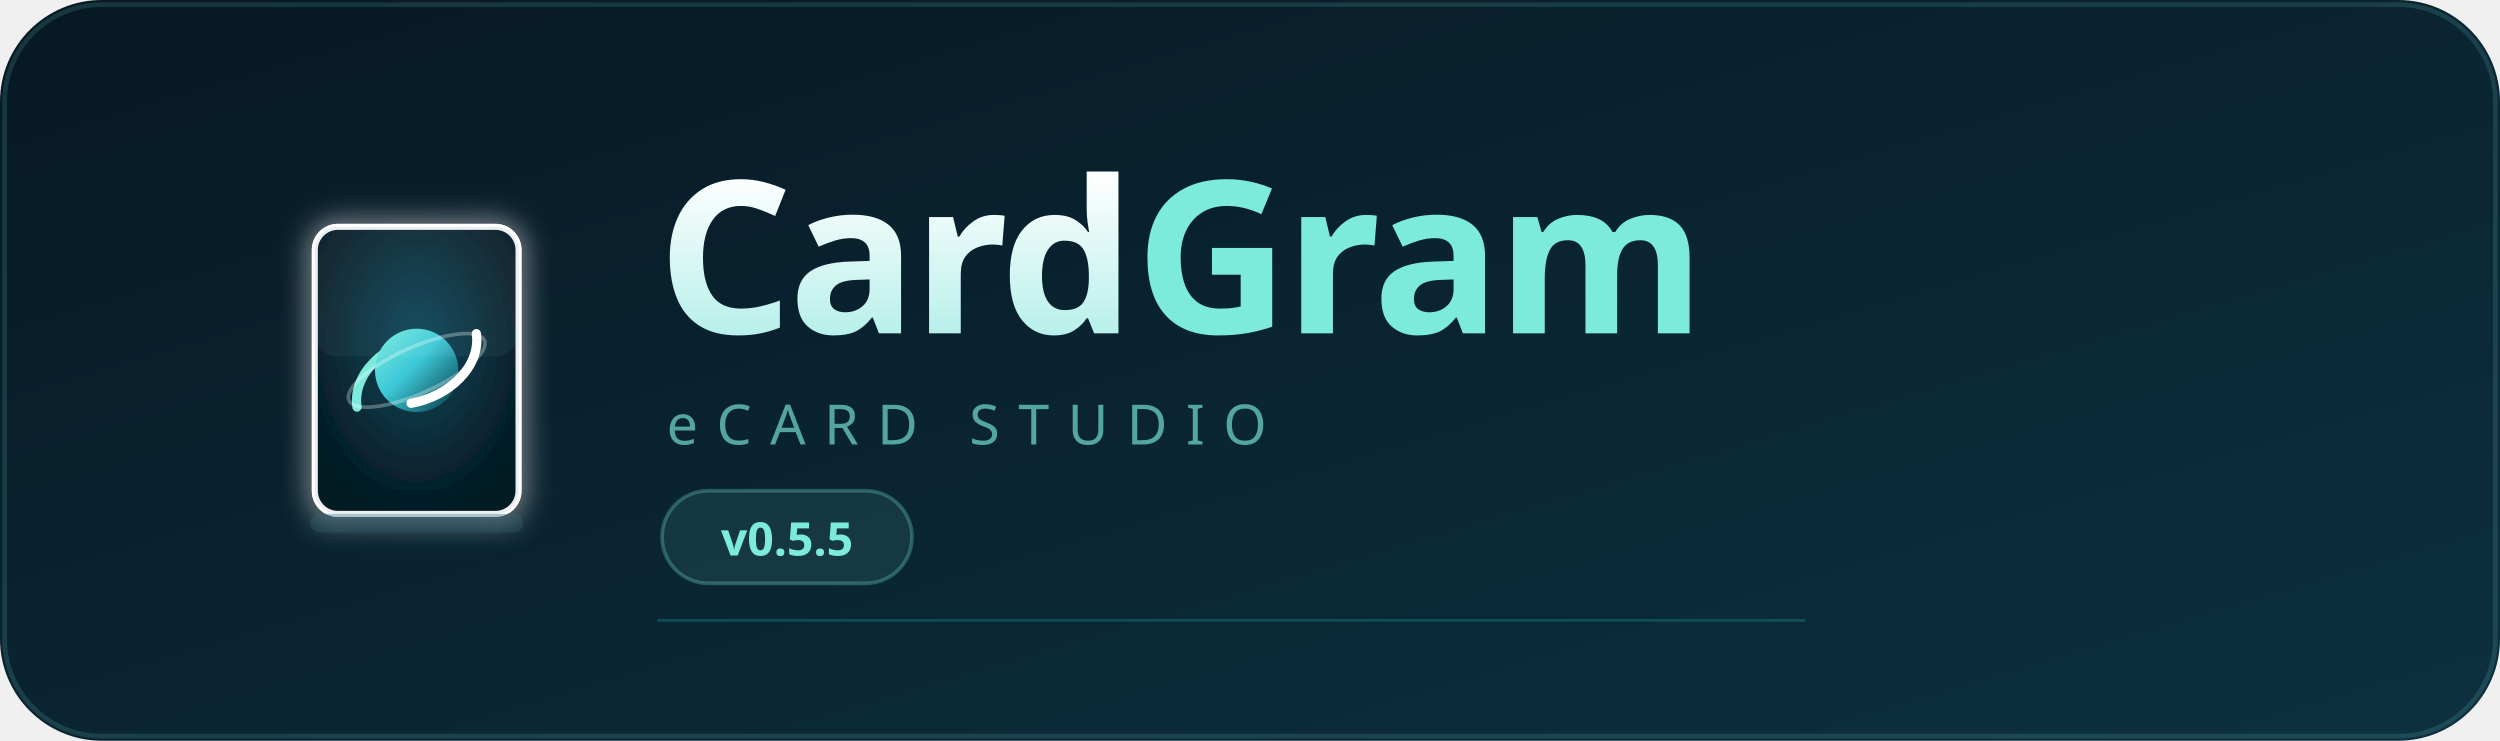
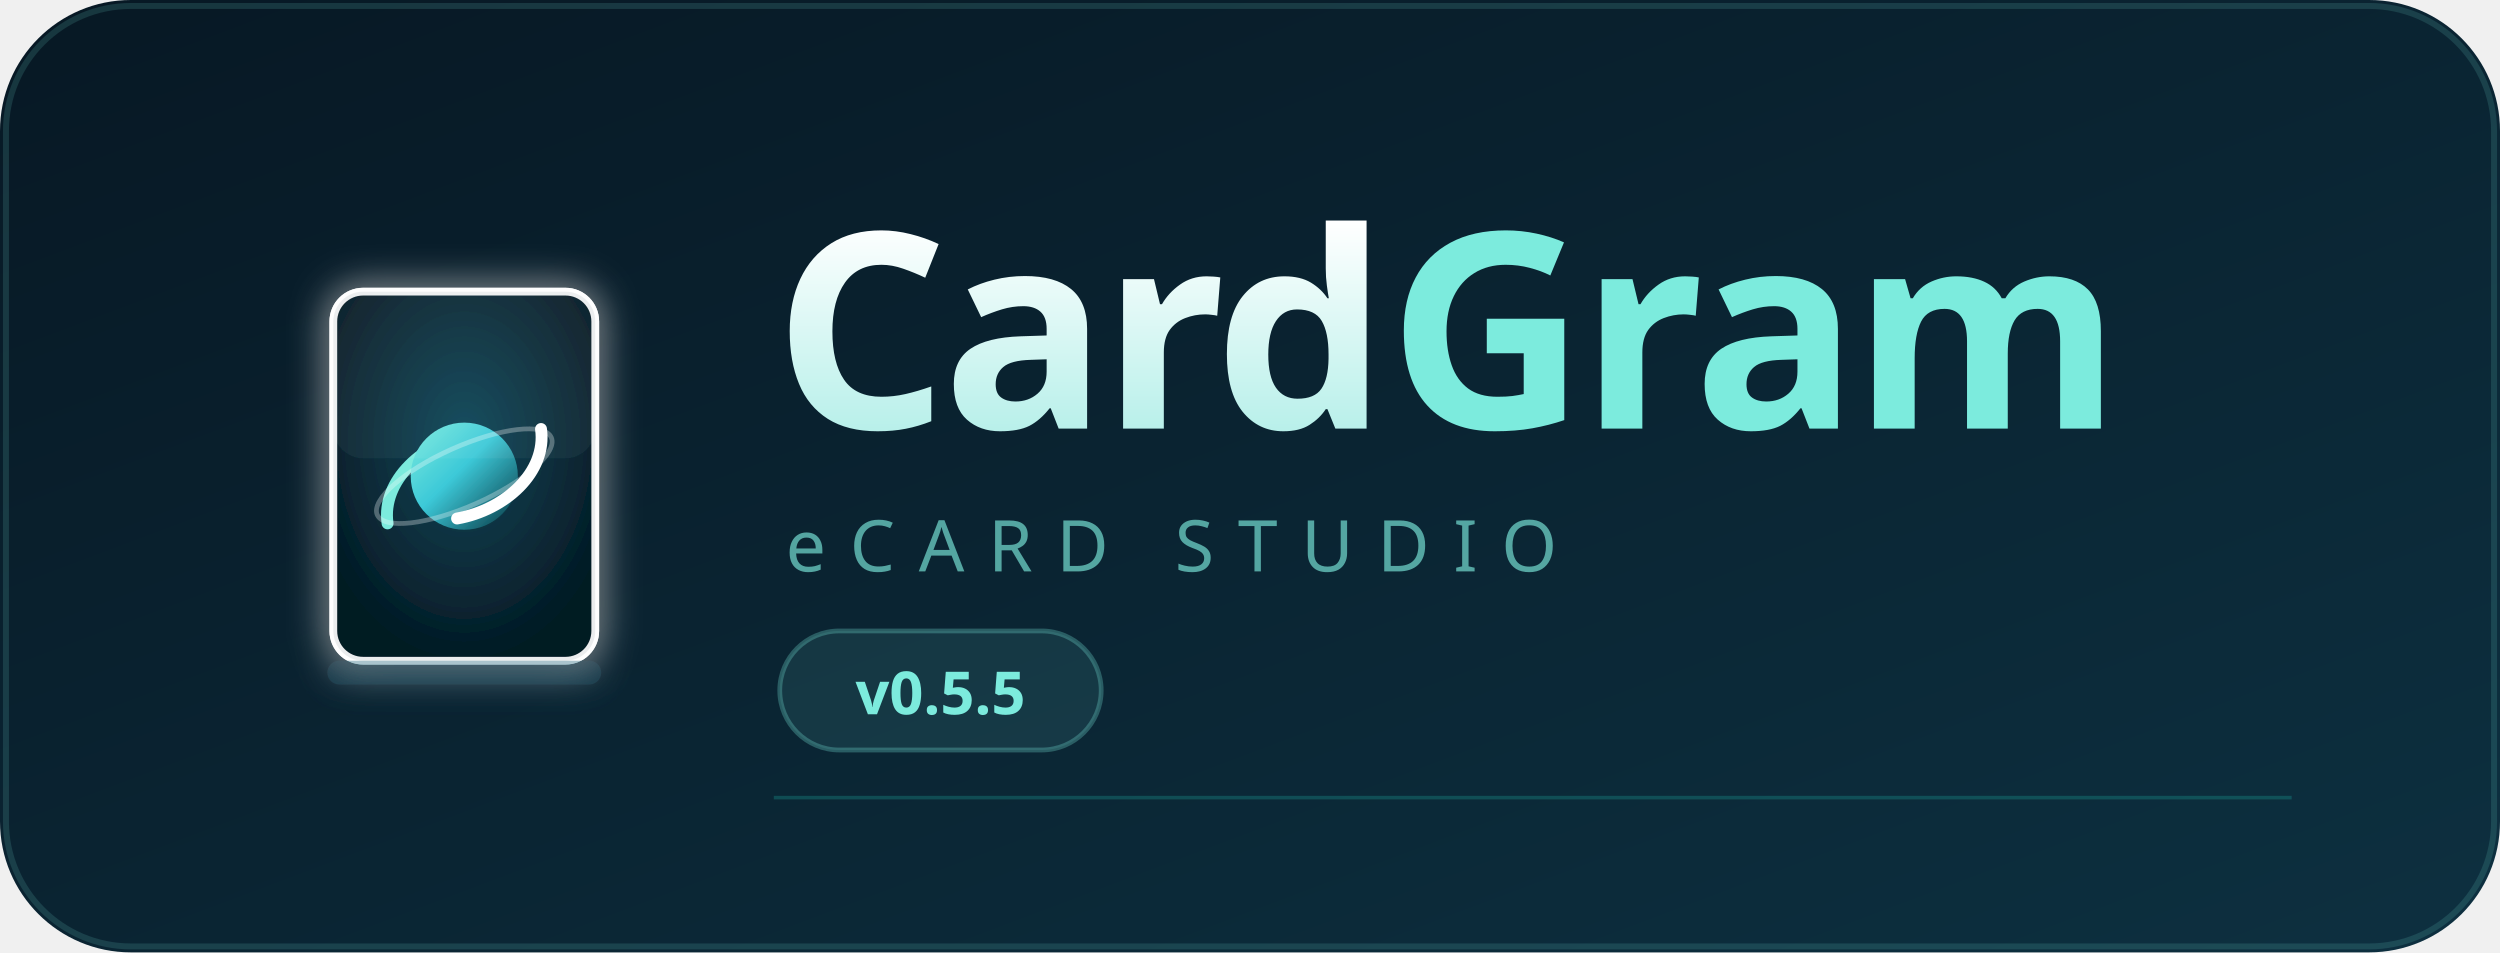
- <svg xmlns="http://www.w3.org/2000/svg" viewBox="0 0 540 160" width="540" height="160" role="img" aria-label="CardGram — eCard Studio">
+ <svg xmlns="http://www.w3.org/2000/svg" viewBox="0 0 420 160" width="420" height="160" role="img" aria-label="CardGram — eCard Studio">
  <defs>
    <linearGradient id="bg" x1="0" y1="0" x2="1" y2="1">
      <stop offset="0%" stop-color="#071824" />
      <stop offset="100%" stop-color="#0d3040" />
    </linearGradient>
    <linearGradient id="cf" x1="0" y1="0" x2="1" y2="1">
      <stop offset="0%" stop-color="#1aa39a" />
      <stop offset="100%" stop-color="#2087c9" />
    </linearGradient>
    <radialGradient id="cb" cx="50%" cy="40%" r="60%">
      <stop offset="0%" stop-color="#0d4659" />
      <stop offset="100%" stop-color="#051a24" />
    </radialGradient>
    <linearGradient id="sg" x1="0" y1="0" x2="1" y2="1">
      <stop offset="0%" stop-color="#7cebdd" />
      <stop offset="45%" stop-color="#3cc9d8" />
      <stop offset="100%" stop-color="#07333f" />
    </linearGradient>
    <linearGradient id="tg" x1="0" y1="0" x2="0" y2="1">
      <stop offset="0%" stop-color="#ffffff" />
      <stop offset="100%" stop-color="#b8f0ea" />
    </linearGradient>
    <filter id="glow" x="-40%" y="-40%" width="180%" height="180%">
      <feGaussianBlur in="SourceGraphic" stdDeviation="3" result="b" />
      <feMerge>
        <feMergeNode in="b" />
        <feMergeNode in="SourceGraphic" />
      </feMerge>
    </filter>
    <clipPath id="fc">
      <rect x="-22" y="-31" width="44" height="62" rx="5" />
    </clipPath>
    <clipPath id="bc">
      <rect x="-22" y="-31" width="44" height="62" rx="5" />
    </clipPath>
  </defs>
-   <rect width="540" height="160" rx="22" fill="url(#bg)" />
-   <rect x="1" y="1" width="538" height="158" rx="21" fill="none" stroke="rgba(124,235,221,0.14)" stroke-width="1" />
-   <g transform="translate(90,80)" filter="url(#glow)">
+   <rect width="420" height="160" rx="22" fill="url(#bg)" />
+   <rect x="1" y="1" width="418" height="158" rx="21" fill="none" stroke="rgba(124,235,221,0.14)" stroke-width="1" />
+   <g transform="translate(78,80)" filter="url(#glow)">
    <g>
      <rect x="-22" y="-31" width="44" height="62" rx="5" fill="url(#cf)" stroke="rgba(255,255,255,0.92)" stroke-width="1.3" />
      <g clip-path="url(#fc)" opacity="0.95">
        <path d="M-13 20 L-9 -18 h18 l5 38 H-13z" stroke="#fff" stroke-width="1.3" fill="none" stroke-linejoin="round" />
        <line x1="-11" y1="8" x2="11" y2="8" stroke="#fff" stroke-width="1" opacity="0.8" />
        <line x1="-10" y1="-5" x2="9" y2="-5" stroke="#fff" stroke-width="1" opacity="0.8" />
        <line x1="-5" y1="-18" x2="-7.5" y2="20" stroke="#fff" stroke-width="1" opacity="0.85" />
        <line x1="5" y1="-18" x2="7.5" y2="20" stroke="#fff" stroke-width="1" opacity="0.85" />
        <circle cx="0" cy="-5" r="2" fill="#fff" />
      </g>
      <rect x="-22" y="-31" width="44" height="28" rx="5" fill="rgba(255,255,255,0.08)" />
      <animateTransform attributeName="transform" type="scale" values="1 1; 0 1; -1 1; 0 1; 1 1" keyTimes="0; 0.25; 0.5; 0.75; 1" keySplines="0.45 0.05 0.55 0.95;                     0.45 0.05 0.55 0.95;                     0.45 0.05 0.55 0.95;                     0.45 0.05 0.55 0.95" calcMode="spline" dur="6s" repeatCount="indefinite" additive="sum" />
    </g>
    <g>
      <rect x="-22" y="-31" width="44" height="62" rx="5" fill="url(#cb)" stroke="rgba(255,255,255,0.92)" stroke-width="1.3" />
      <path d="M-15 2 C-13 -5, -4 -8, 4 -6" stroke="#7cebdd" stroke-width="2" stroke-linecap="round" fill="none" transform="rotate(-24,0,0)" />
      <circle cx="0" cy="0" r="9" fill="url(#sg)" />
      <path d="M15 -2 C13 5, 4 8, -4 6" stroke="#ffffff" stroke-width="2" stroke-linecap="round" fill="none" transform="rotate(-24,0,0)" />
      <ellipse cx="0" cy="0" rx="16" ry="5" stroke="rgba(255,255,255,0.3)" stroke-width="0.8" fill="none" transform="rotate(-24,0,0)" />
      <rect x="-22" y="-31" width="44" height="28" rx="5" fill="rgba(255,255,255,0.05)" />
      <animateTransform attributeName="transform" type="scale" values="1 1; 0 1; -1 1; 0 1; 1 1" keyTimes="0; 0.25; 0.5; 0.75; 1" keySplines="0.45 0.05 0.55 0.95;                     0.45 0.05 0.55 0.95;                     0.45 0.05 0.55 0.95;                     0.45 0.05 0.55 0.95" calcMode="spline" dur="6s" repeatCount="indefinite" additive="sum" />
    </g>
    <rect x="-23" y="31" width="46" height="4" rx="2" fill="rgba(12,91,112,0.35)">
      <animate attributeName="opacity" values="0.4;0.15;0.4" dur="6s" repeatCount="indefinite" />
      <animate attributeName="rx" values="2;8;2" dur="6s" repeatCount="indefinite" />
    </rect>
    <circle cx="28" cy="-22" r="1.5" fill="#7cebdd" opacity="0">
      <animate attributeName="opacity" values="0;1;0" dur="2s" repeatCount="indefinite" begin="0s" />
    </circle>
    <circle cx="-27" cy="18" r="1" fill="#ffffff" opacity="0">
      <animate attributeName="opacity" values="0;0.8;0" dur="2.5s" repeatCount="indefinite" begin="0.8s" />
    </circle>
    <circle cx="20" cy="28" r="1.2" fill="#3cc9d8" opacity="0">
      <animate attributeName="opacity" values="0;0.9;0" dur="1.8s" repeatCount="indefinite" begin="1.3s" />
    </circle>
    <circle cx="-24" cy="-20" r="0.8" fill="#b8f0ea" opacity="0">
      <animate attributeName="opacity" values="0;1;0" dur="2.2s" repeatCount="indefinite" begin="0.5s" />
    </circle>
  </g>
-   <text x="142" y="72" font-family="'Segoe UI',system-ui,-apple-system,sans-serif" font-size="46" font-weight="800" letter-spacing="-1" fill="url(#tg)">Card<tspan fill="#7cebdd">Gram</tspan>
+   <text x="130" y="72" font-family="'Segoe UI',system-ui,-apple-system,sans-serif" font-size="46" font-weight="800" letter-spacing="-1" fill="url(#tg)">Card<tspan fill="#7cebdd">Gram</tspan>
  </text>
-   <text x="144" y="96" font-family="'Segoe UI',system-ui,sans-serif" font-size="12" fill="#7cebdd" opacity="0.65" letter-spacing="4" font-weight="300">eCARD STUDIO</text>
-   <rect x="143" y="106" width="54" height="20" rx="10" fill="rgba(124,235,221,0.10)" stroke="rgba(124,235,221,0.28)" stroke-width="0.8" />
-   <text x="170" y="120" text-anchor="middle" font-family="'Segoe UI',monospace" font-size="10" fill="#7cebdd" font-weight="600">v0.5.5</text>
-   <line x1="142" y1="134" x2="390" y2="134" stroke="#1aa39a" stroke-width="0.6" opacity="0.3" />
-   <circle cx="430" cy="38" r="1.3" fill="#7cebdd" opacity="0">
+   <text x="132" y="96" font-family="'Segoe UI',system-ui,sans-serif" font-size="12" fill="#7cebdd" opacity="0.65" letter-spacing="4" font-weight="300">eCARD STUDIO</text>
+   <rect x="131" y="106" width="54" height="20" rx="10" fill="rgba(124,235,221,0.10)" stroke="rgba(124,235,221,0.28)" stroke-width="0.8" />
+   <text x="158" y="120" text-anchor="middle" font-family="'Segoe UI',monospace" font-size="10" fill="#7cebdd" font-weight="600">v0.5.5</text>
+   <line x1="130" y1="134" x2="385" y2="134" stroke="#1aa39a" stroke-width="0.6" opacity="0.3" />
+   <circle cx="370" cy="38" r="1.3" fill="#7cebdd" opacity="0">
    <animate attributeName="opacity" values="0;0.5;0" dur="4s" repeatCount="indefinite" begin="0s" />
    <animate attributeName="cy" values="38;28;38" dur="4s" repeatCount="indefinite" begin="0s" />
  </circle>
-   <circle cx="490" cy="120" r="0.9" fill="#3cc9d8" opacity="0">
+   <circle cx="395" cy="115" r="0.9" fill="#3cc9d8" opacity="0">
    <animate attributeName="opacity" values="0;0.4;0" dur="3.5s" repeatCount="indefinite" begin="1s" />
-     <animate attributeName="cy" values="120;110;120" dur="3.5s" repeatCount="indefinite" begin="1s" />
+     <animate attributeName="cy" values="115;105;115" dur="3.5s" repeatCount="indefinite" begin="1s" />
  </circle>
-   <circle cx="460" cy="80" r="0.6" fill="#ffffff" opacity="0">
+   <circle cx="380" cy="75" r="0.6" fill="#ffffff" opacity="0">
    <animate attributeName="opacity" values="0;0.5;0" dur="5s" repeatCount="indefinite" begin="2s" />
  </circle>
-   <circle cx="510" cy="55" r="1" fill="#7cebdd" opacity="0">
+   <circle cx="400" cy="50" r="1" fill="#7cebdd" opacity="0">
    <animate attributeName="opacity" values="0;0.3;0" dur="3s" repeatCount="indefinite" begin="0.5s" />
  </circle>
</svg>
